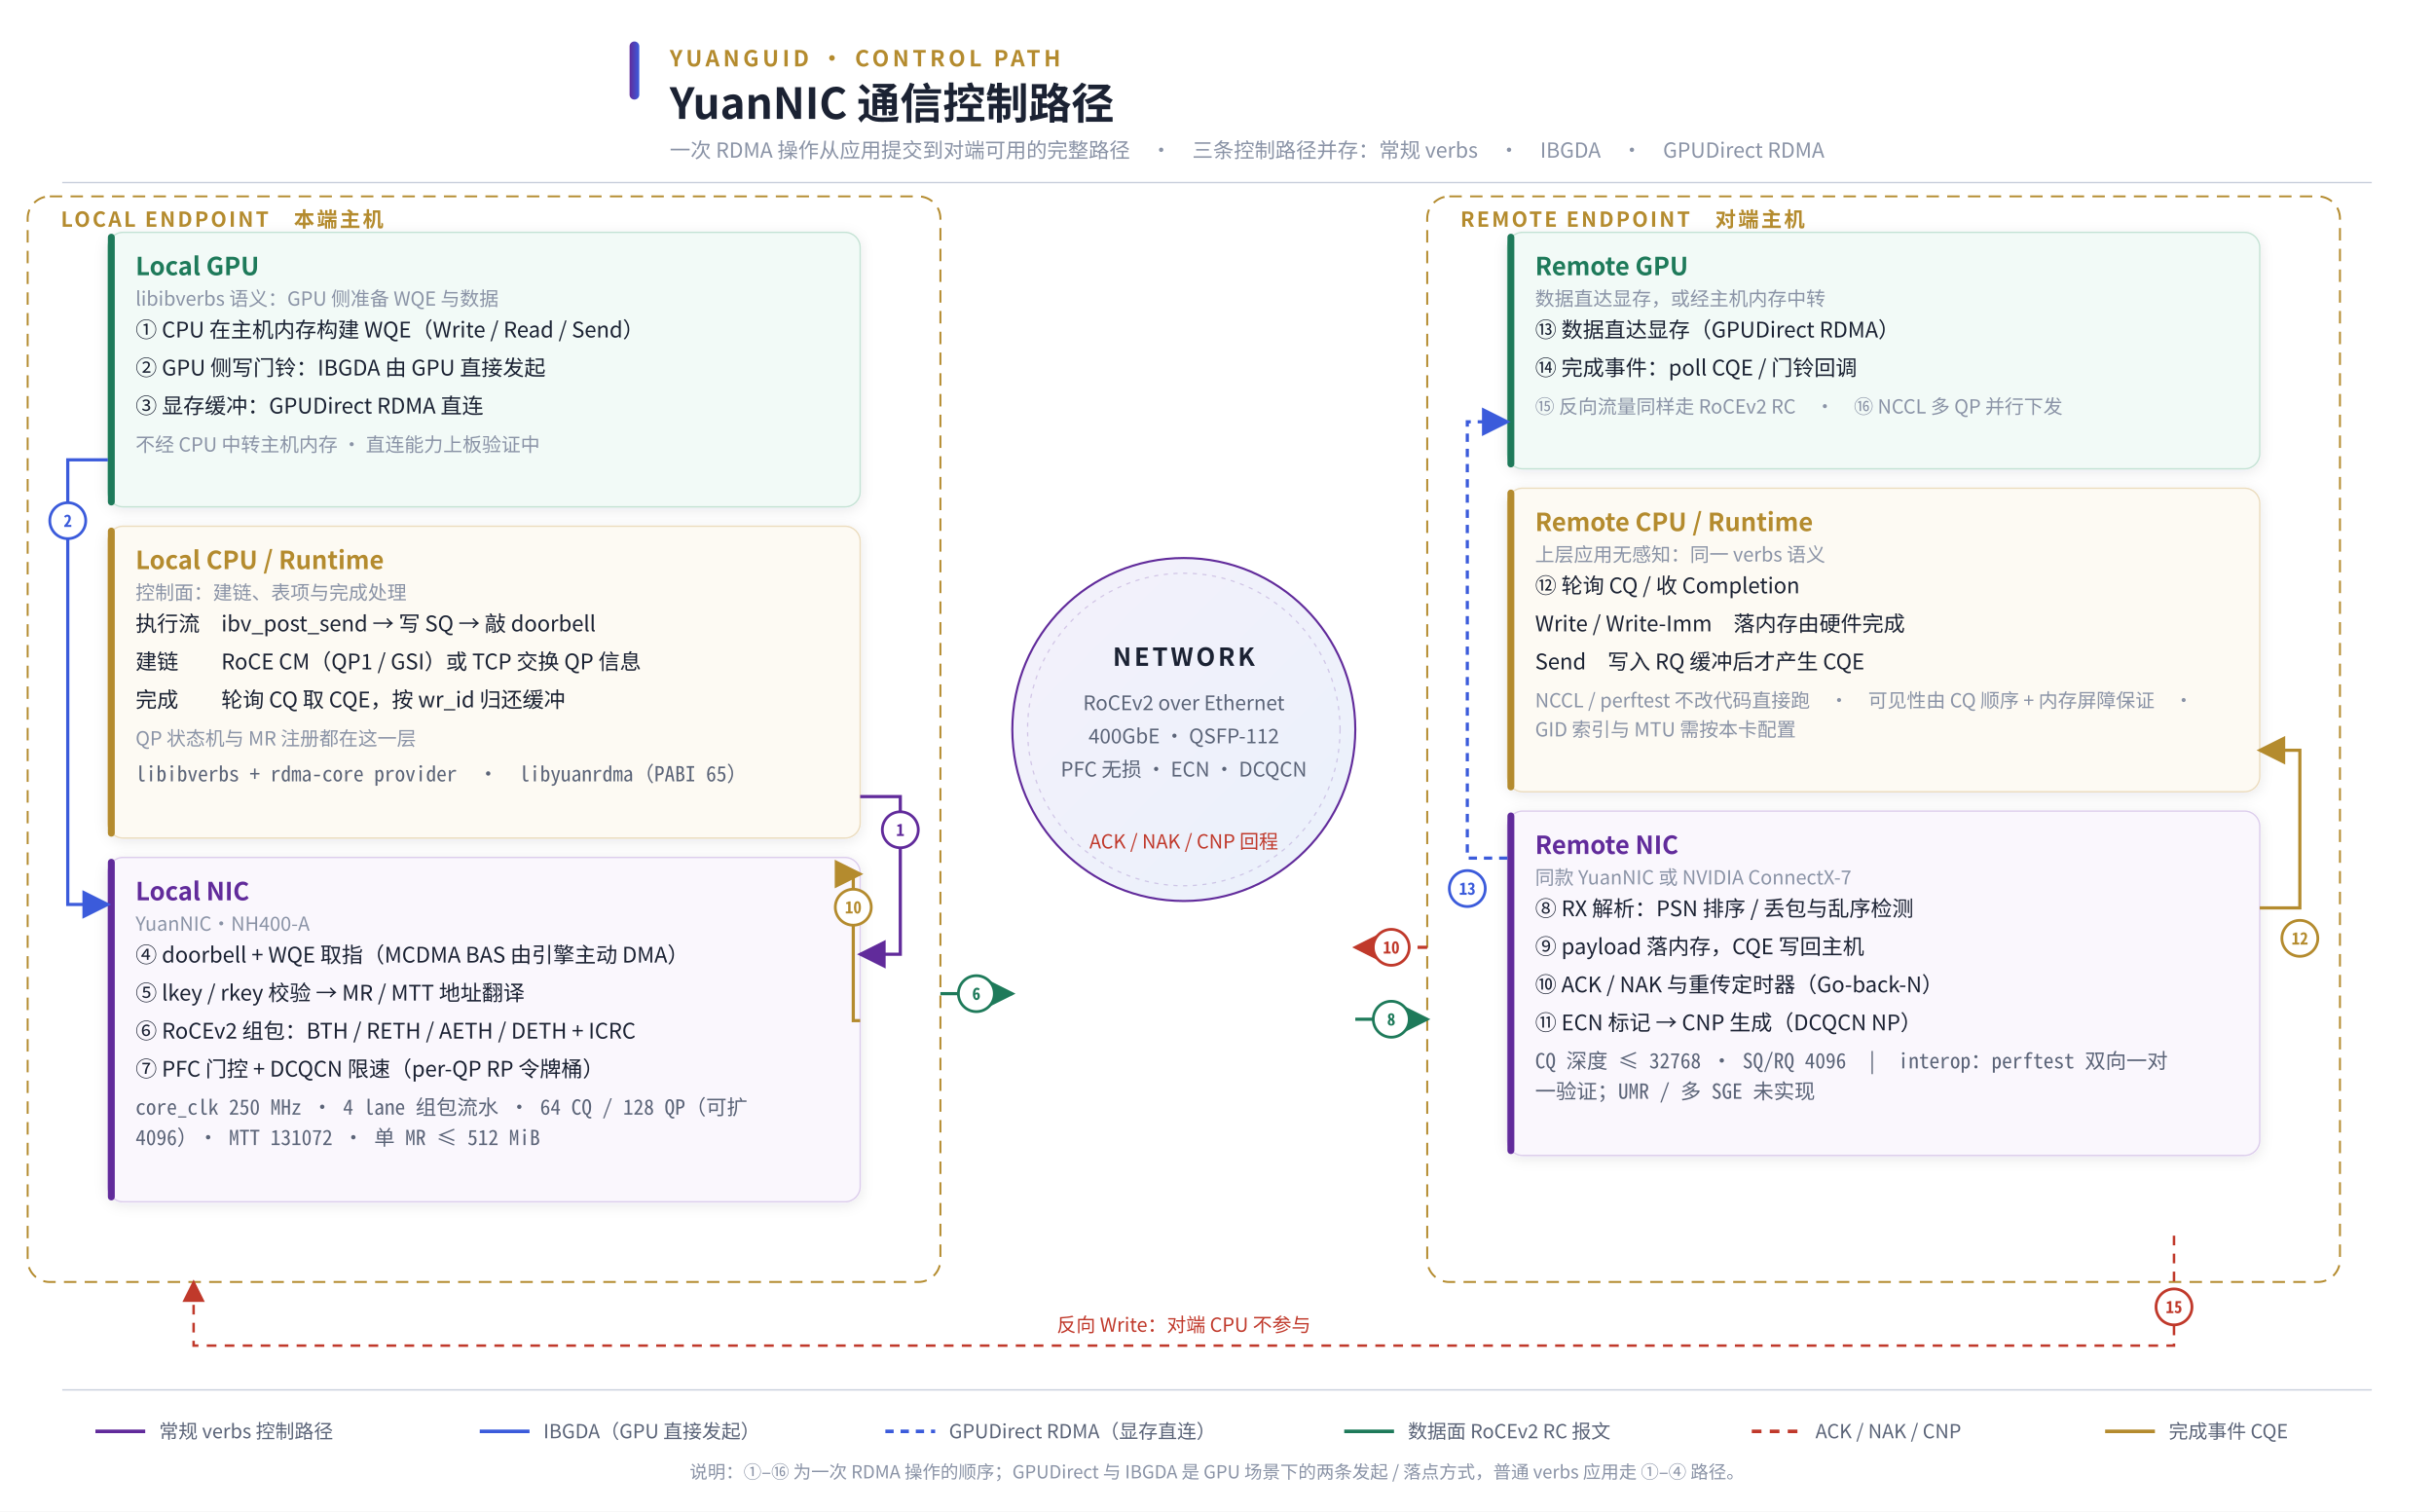
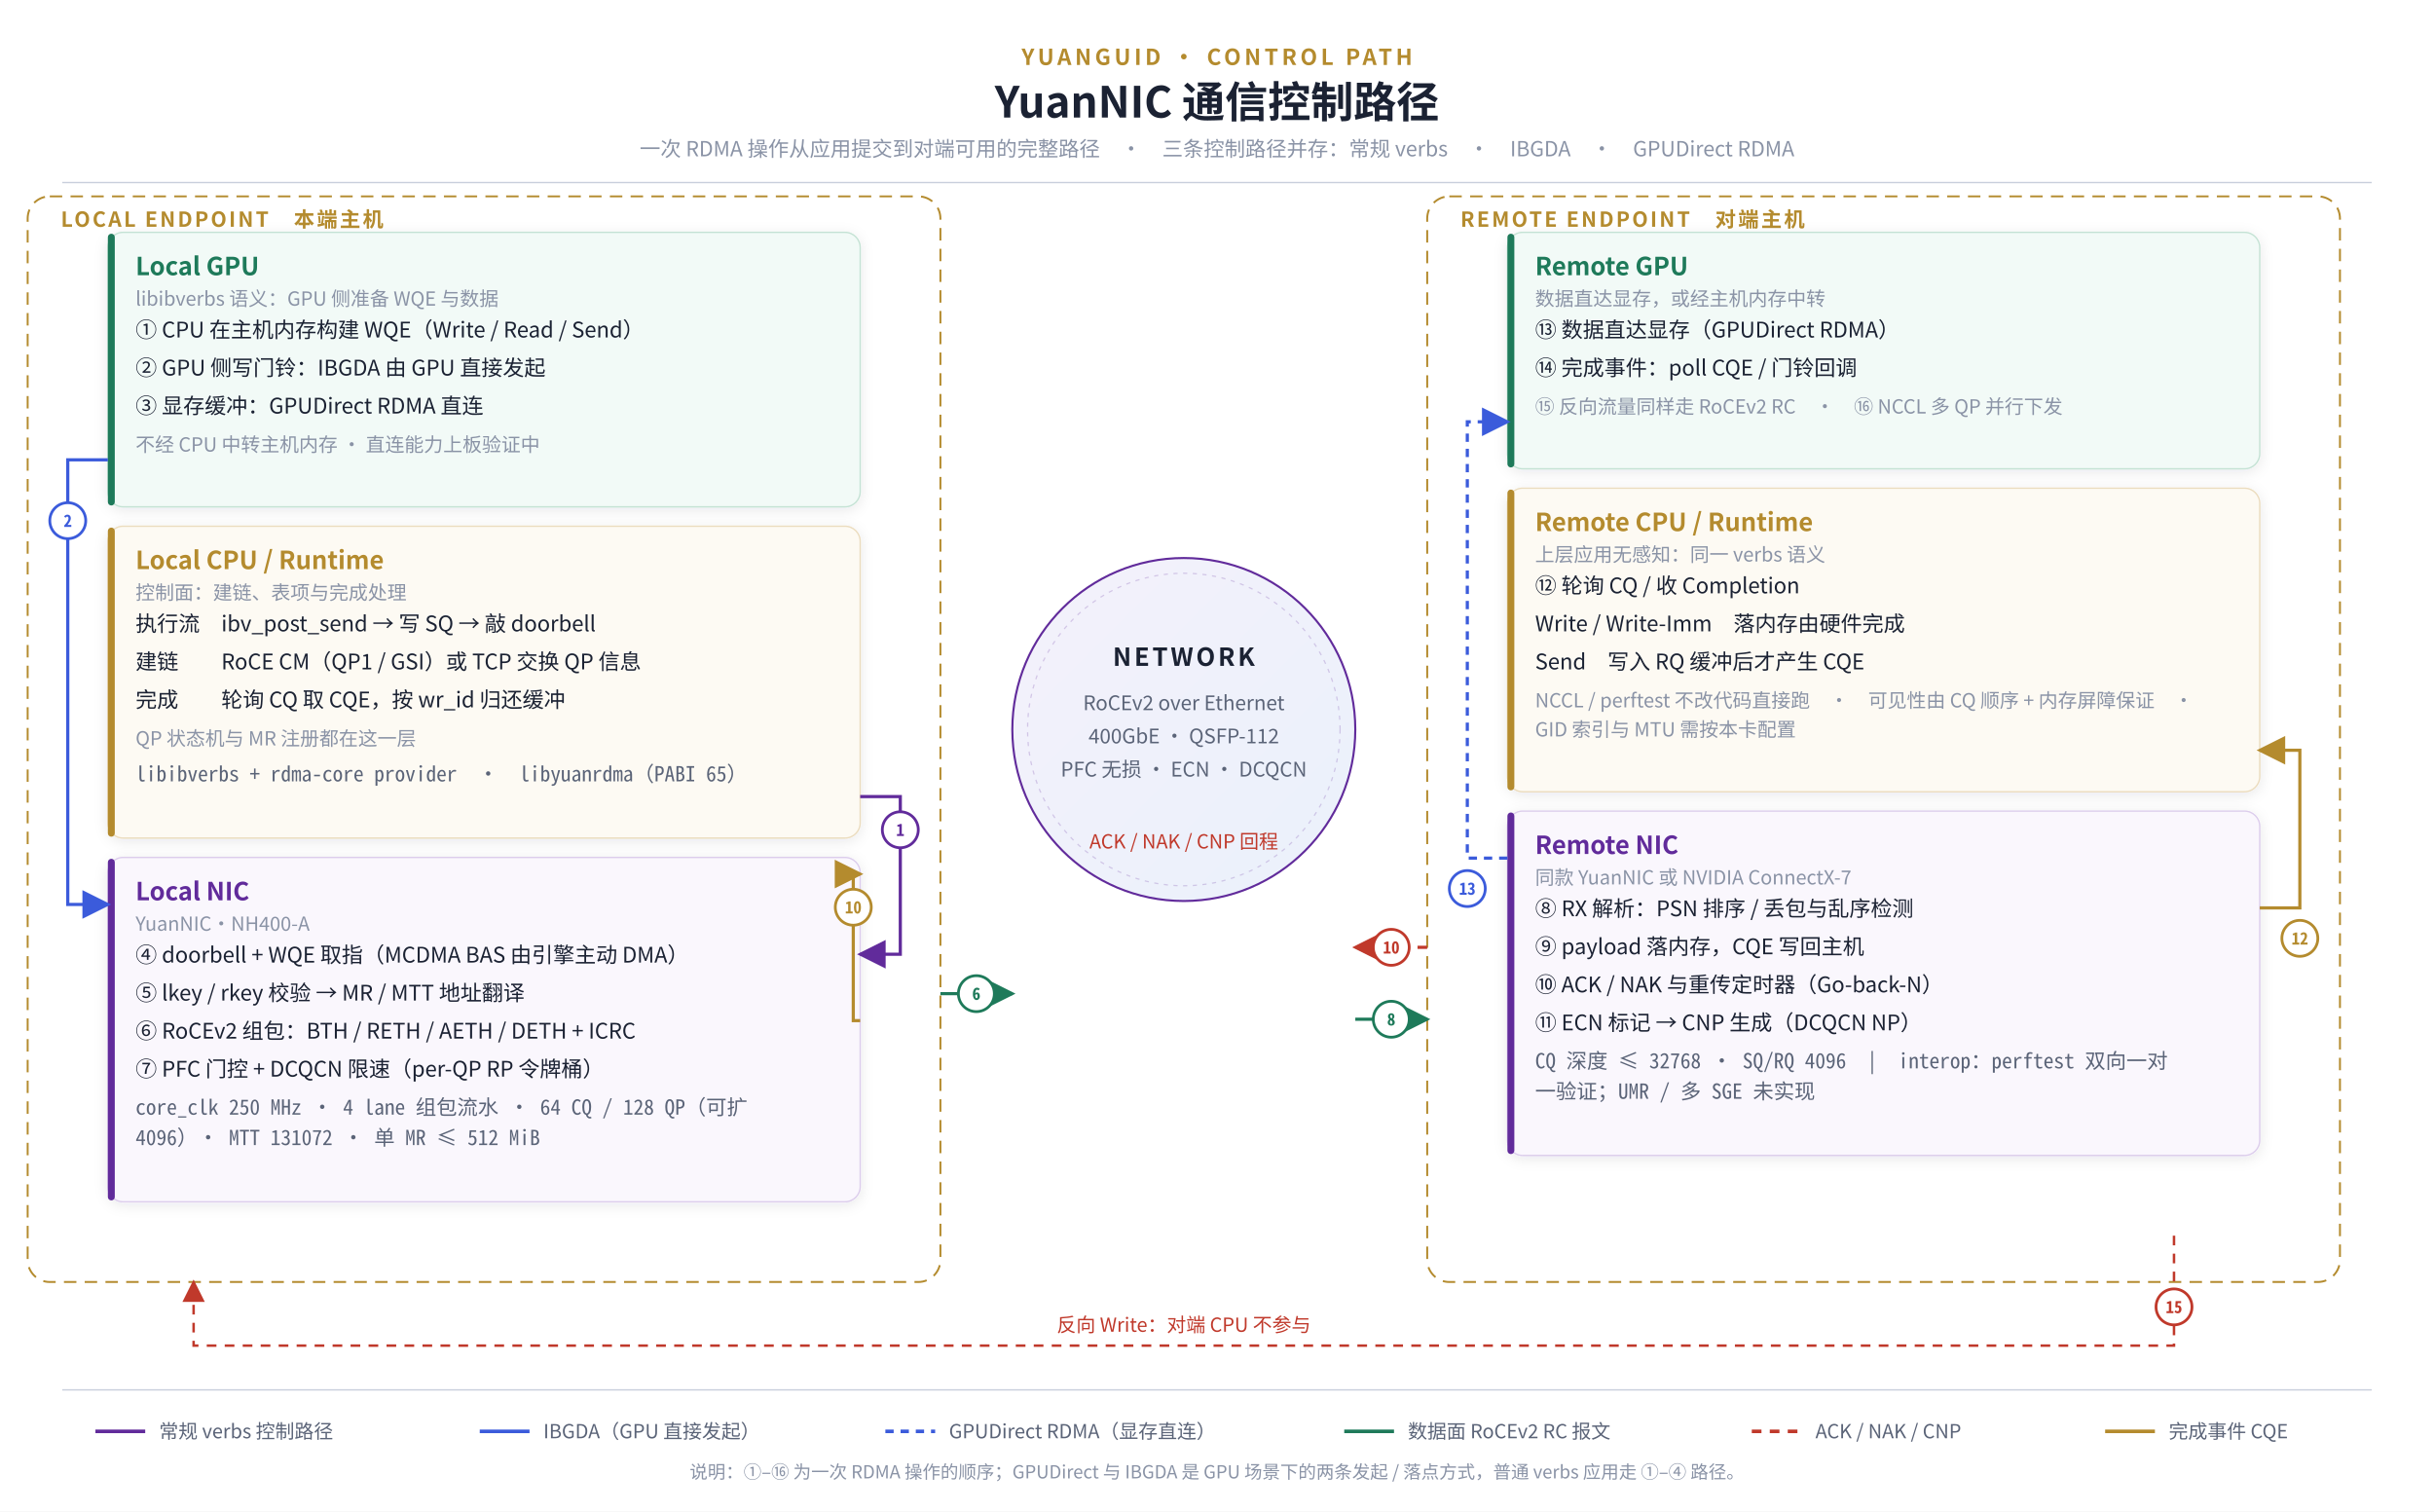
<svg xmlns="http://www.w3.org/2000/svg" width="1760" height="1093" viewBox="0 0 1760 1093">
  <defs>
    <linearGradient id="gp" x1="0" y1="0" x2="1" y2="0">
      <stop offset="0%" stop-color="#612B9B" />
      <stop offset="100%" stop-color="#3B5BDB" />
    </linearGradient>
    <linearGradient id="netg" x1="0" y1="0" x2="1" y2="1">
      <stop offset="0%" stop-color="#F4F1FB" />
      <stop offset="100%" stop-color="#EAF1FB" />
    </linearGradient>
    <filter id="sh" x="-25%" y="-25%" width="150%" height="150%">
      <feDropShadow dx="0" dy="2" stdDeviation="5" flood-color="#1B2233" flood-opacity="0.09" />
    </filter>
    <marker id="m0" markerWidth="11" markerHeight="11" refX="8" refY="4.5" orient="auto">
      <path d="M0,0 L9,4.5 L0,9 Z" fill="#612B9B" />
    </marker>
    <marker id="m1" markerWidth="11" markerHeight="11" refX="8" refY="4.5" orient="auto">
      <path d="M0,0 L9,4.5 L0,9 Z" fill="#3B5BDB" />
    </marker>
    <marker id="m2" markerWidth="11" markerHeight="11" refX="8" refY="4.5" orient="auto">
      <path d="M0,0 L9,4.5 L0,9 Z" fill="#1E7A5A" />
    </marker>
    <marker id="m3" markerWidth="11" markerHeight="11" refX="8" refY="4.5" orient="auto">
      <path d="M0,0 L9,4.5 L0,9 Z" fill="#C0392B" />
    </marker>
    <marker id="m4" markerWidth="11" markerHeight="11" refX="8" refY="4.5" orient="auto">
      <path d="M0,0 L9,4.5 L0,9 Z" fill="#B48B2E" />
    </marker>
  </defs>
  <rect width="1760" height="1093" fill="#FFFFFF" />
-   <rect x="455.25" y="30" width="7" height="42" rx="3.5" fill="url(#gp)" />
-   <text x="484.25" y="48" font-family="Noto Sans CJK SC" font-size="16" font-weight="700" fill="#B48B2E" letter-spacing="2.5">YUANGUID  ·  CONTROL PATH</text>
-   <text x="484.25" y="86" font-family="Noto Sans CJK SC" font-size="31" font-weight="700" fill="#1B2233">YuanNIC 通信控制路径</text>
-   <text x="484.25" y="114" font-family="Noto Sans CJK SC" font-size="15" fill="#8A93A6">一次 RDMA 操作从应用提交到对端可用的完整路径　·　三条控制路径并存：常规 verbs　·　IBGDA　·　GPUDirect RDMA</text>
+   <text x="880.0" y="47" text-anchor="middle" font-family="Noto Sans CJK SC" font-size="16" font-weight="700" fill="#B48B2E" letter-spacing="2.5">YUANGUID  ·  CONTROL PATH</text>
+   <text x="880.0" y="85" text-anchor="middle" font-family="Noto Sans CJK SC" font-size="31" font-weight="700" fill="#1B2233">YuanNIC 通信控制路径</text>
+   <text x="880.0" y="113" text-anchor="middle" font-family="Noto Sans CJK SC" font-size="15" fill="#8A93A6">一次 RDMA 操作从应用提交到对端可用的完整路径　·　三条控制路径并存：常规 verbs　·　IBGDA　·　GPUDirect RDMA</text>
  <line x1="45" y1="132" x2="1715" y2="132" stroke="#C9CFDC" />
  <rect x="78" y="168" width="544" height="198.5" rx="11" fill="#F2FAF7" stroke="#C4E2D4" filter="url(#sh)" />
  <rect x="78" y="169" width="5" height="196.5" rx="2.5" fill="#1E7A5A" />
  <text x="98" y="199" font-family="Noto Sans CJK SC" font-size="18" font-weight="700" fill="#1E7A5A">Local GPU</text>
  <text x="98" y="221" font-family="Noto Sans CJK SC" font-size="14" fill="#8A93A6">libibverbs 语义：GPU 侧准备 WQE 与数据</text>
  <text x="98" y="244" font-family="Noto Sans CJK SC" font-size="15.5" fill="#1B2233">① CPU 在主机内存构建 WQE（Write / Read / Send）</text>
  <text x="98" y="271.5" font-family="Noto Sans CJK SC" font-size="15.5" fill="#1B2233">② GPU 侧写门铃：IBGDA 由 GPU 直接发起</text>
  <text x="98" y="299.0" font-family="Noto Sans CJK SC" font-size="15.5" fill="#1B2233">③ 显存缓冲：GPUDirect RDMA 直连</text>
  <text x="98" y="326.5" font-family="Noto Sans CJK SC" font-size="14" fill="#8A93A6">不经 CPU 中转主机内存 · 直连能力上板验证中</text>
  <rect x="78" y="380.5" width="544" height="225.5" rx="11" fill="#FDFAF3" stroke="#EBDCBE" filter="url(#sh)" />
  <rect x="78" y="381.5" width="5" height="223.5" rx="2.5" fill="#B48B2E" />
  <text x="98" y="411.5" font-family="Noto Sans CJK SC" font-size="18" font-weight="700" fill="#B48B2E">Local CPU / Runtime</text>
  <text x="98" y="433.5" font-family="Noto Sans CJK SC" font-size="14" fill="#8A93A6">控制面：建链、表项与完成处理</text>
  <text x="98" y="456.5" font-family="Noto Sans CJK SC" font-size="15.5" fill="#1B2233">执行流　ibv_post_send → 写 SQ → 敲 doorbell</text>
  <text x="98" y="484.0" font-family="Noto Sans CJK SC" font-size="15.5" fill="#1B2233">建链　　RoCE CM（QP1 / GSI）或 TCP 交换 QP 信息</text>
  <text x="98" y="511.5" font-family="Noto Sans CJK SC" font-size="15.5" fill="#1B2233">完成　　轮询 CQ 取 CQE，按 wr_id 归还缓冲</text>
  <text x="98" y="539.0" font-family="Noto Sans CJK SC" font-size="14" fill="#8A93A6">QP 状态机与 MR 注册都在这一层</text>
  <text x="98" y="565.0" font-family="Noto Sans Mono CJK SC" font-size="15" fill="#5B6478">libibverbs + rdma-core provider　·　libyuanrdma（PABI 65）</text>
  <rect x="78" y="620.0" width="544" height="249.0" rx="11" fill="#FAF7FD" stroke="#DCCDEC" filter="url(#sh)" />
  <rect x="78" y="621.0" width="5" height="247.0" rx="2.5" fill="#612B9B" />
  <text x="98" y="651.0" font-family="Noto Sans CJK SC" font-size="18" font-weight="700" fill="#612B9B">Local NIC</text>
  <text x="98" y="673.0" font-family="Noto Sans CJK SC" font-size="14" fill="#8A93A6">YuanNIC·NH400-A</text>
  <text x="98" y="696.0" font-family="Noto Sans CJK SC" font-size="15.5" fill="#1B2233">④ doorbell + WQE 取指（MCDMA BAS 由引擎主动 DMA）</text>
  <text x="98" y="723.5" font-family="Noto Sans CJK SC" font-size="15.5" fill="#1B2233">⑤ lkey / rkey 校验 → MR / MTT 地址翻译</text>
  <text x="98" y="751.0" font-family="Noto Sans CJK SC" font-size="15.5" fill="#1B2233">⑥ RoCEv2 组包：BTH / RETH / AETH / DETH + ICRC</text>
  <text x="98" y="778.5" font-family="Noto Sans CJK SC" font-size="15.5" fill="#1B2233">⑦ PFC 门控 + DCQCN 限速（per-QP RP 令牌桶）</text>
  <text x="98" y="806.0" font-family="Noto Sans Mono CJK SC" font-size="15" fill="#5B6478">core_clk 250 MHz · 4 lane 组包流水 · 64 CQ / 128 QP（可扩</text>
  <text x="98" y="828.0" font-family="Noto Sans Mono CJK SC" font-size="15" fill="#5B6478">4096）· MTT 131072 · 单 MR ≤ 512 MiB</text>
  <rect x="1090" y="168" width="544" height="171.0" rx="11" fill="#F2FAF7" stroke="#C4E2D4" filter="url(#sh)" />
  <rect x="1090" y="169" width="5" height="169.0" rx="2.5" fill="#1E7A5A" />
  <text x="1110" y="199" font-family="Noto Sans CJK SC" font-size="18" font-weight="700" fill="#1E7A5A">Remote GPU</text>
  <text x="1110" y="221" font-family="Noto Sans CJK SC" font-size="14" fill="#8A93A6">数据直达显存，或经主机内存中转</text>
  <text x="1110" y="244" font-family="Noto Sans CJK SC" font-size="15.5" fill="#1B2233">⑬ 数据直达显存（GPUDirect RDMA）</text>
  <text x="1110" y="271.5" font-family="Noto Sans CJK SC" font-size="15.5" fill="#1B2233">⑭ 完成事件：poll CQE / 门铃回调</text>
  <text x="1110" y="299.0" font-family="Noto Sans CJK SC" font-size="14" fill="#8A93A6">⑮ 反向流量同样走 RoCEv2 RC　·　⑯ NCCL 多 QP 并行下发</text>
  <rect x="1090" y="353.0" width="544" height="219.5" rx="11" fill="#FDFAF3" stroke="#EBDCBE" filter="url(#sh)" />
  <rect x="1090" y="354.0" width="5" height="217.5" rx="2.5" fill="#B48B2E" />
  <text x="1110" y="384.0" font-family="Noto Sans CJK SC" font-size="18" font-weight="700" fill="#B48B2E">Remote CPU / Runtime</text>
  <text x="1110" y="406.0" font-family="Noto Sans CJK SC" font-size="14" fill="#8A93A6">上层应用无感知：同一 verbs 语义</text>
  <text x="1110" y="429.0" font-family="Noto Sans CJK SC" font-size="15.5" fill="#1B2233">⑫ 轮询 CQ / 收 Completion</text>
  <text x="1110" y="456.5" font-family="Noto Sans CJK SC" font-size="15.5" fill="#1B2233">Write / Write-Imm　落内存由硬件完成</text>
  <text x="1110" y="484.0" font-family="Noto Sans CJK SC" font-size="15.5" fill="#1B2233">Send　写入 RQ 缓冲后才产生 CQE</text>
  <text x="1110" y="511.5" font-family="Noto Sans CJK SC" font-size="14" fill="#8A93A6">NCCL / perftest 不改代码直接跑　·　可见性由 CQ 顺序 + 内存屏障保证　·</text>
  <text x="1110" y="532.5" font-family="Noto Sans CJK SC" font-size="14" fill="#8A93A6">　GID 索引与 MTU 需按本卡配置</text>
  <rect x="1090" y="586.5" width="544" height="249.0" rx="11" fill="#FAF7FD" stroke="#DCCDEC" filter="url(#sh)" />
  <rect x="1090" y="587.5" width="5" height="247.0" rx="2.5" fill="#612B9B" />
  <text x="1110" y="617.5" font-family="Noto Sans CJK SC" font-size="18" font-weight="700" fill="#612B9B">Remote NIC</text>
  <text x="1110" y="639.5" font-family="Noto Sans CJK SC" font-size="14" fill="#8A93A6">同款 YuanNIC 或 NVIDIA ConnectX-7</text>
  <text x="1110" y="662.5" font-family="Noto Sans CJK SC" font-size="15.5" fill="#1B2233">⑧ RX 解析：PSN 排序 / 丢包与乱序检测</text>
  <text x="1110" y="690.0" font-family="Noto Sans CJK SC" font-size="15.5" fill="#1B2233">⑨ payload 落内存，CQE 写回主机</text>
  <text x="1110" y="717.5" font-family="Noto Sans CJK SC" font-size="15.5" fill="#1B2233">⑩ ACK / NAK 与重传定时器（Go-back-N）</text>
  <text x="1110" y="745.0" font-family="Noto Sans CJK SC" font-size="15.5" fill="#1B2233">⑪ ECN 标记 → CNP 生成（DCQCN NP）</text>
  <text x="1110" y="772.5" font-family="Noto Sans Mono CJK SC" font-size="15" fill="#5B6478">CQ 深度 ≤ 32768 · SQ/RQ 4096　|　interop：perftest 双向一对</text>
  <text x="1110" y="794.5" font-family="Noto Sans Mono CJK SC" font-size="15" fill="#5B6478">一验证；UMR / 多 SGE 未实现</text>
  <rect x="20" y="142" width="660" height="785.0" rx="16" fill="none" stroke="#B48B2E" stroke-width="1.4" stroke-dasharray="9 6" />
  <text x="44" y="164" font-family="Noto Sans CJK SC" font-size="15" font-weight="700" fill="#B48B2E" letter-spacing="1.6">LOCAL ENDPOINT　本端主机</text>
  <rect x="1032" y="142" width="660" height="785.0" rx="16" fill="none" stroke="#B48B2E" stroke-width="1.4" stroke-dasharray="9 6" />
  <text x="1056" y="164" font-family="Noto Sans CJK SC" font-size="15" font-weight="700" fill="#B48B2E" letter-spacing="1.6">REMOTE ENDPOINT　对端主机</text>
  <circle cx="856" cy="527.5" r="124" fill="url(#netg)" stroke="#612B9B" stroke-width="1.5" />
  <circle cx="856" cy="527.5" r="113" fill="none" stroke="#612B9B" stroke-width="0.9" stroke-opacity="0.22" stroke-dasharray="3 4" />
  <text x="856" y="481.5" text-anchor="middle" font-family="Noto Sans CJK SC" font-size="18" font-weight="700" fill="#1B2233" letter-spacing="2">NETWORK</text>
  <text x="856" y="513.5" text-anchor="middle" font-family="Noto Sans CJK SC" font-size="14.5" fill="#5B6478">RoCEv2 over Ethernet</text>
  <text x="856" y="537.5" text-anchor="middle" font-family="Noto Sans CJK SC" font-size="14.5" fill="#5B6478">400GbE · QSFP-112</text>
  <text x="856" y="561.5" text-anchor="middle" font-family="Noto Sans CJK SC" font-size="14.5" fill="#5B6478">PFC 无损 · ECN · DCQCN</text>
  <text x="856" y="613.5" text-anchor="middle" font-family="Noto Sans CJK SC" font-size="14" fill="#C0392B">ACK / NAK / CNP 回程</text>
  <path d="M 78 332.5 L 49 332.5 L 49 654.0 L 78 654.0" fill="none" stroke="#3B5BDB" stroke-width="2.3" marker-end="url(#m1)" />
  <circle cx="49" cy="376.5" r="13" fill="#FFFFFF" stroke="#3B5BDB" stroke-width="2" />
  <text x="49" y="381.0" text-anchor="middle" font-family="Noto Sans Mono CJK SC" font-size="12" font-weight="700" fill="#3B5BDB">2</text>
  <path d="M 622 576.0 L 651 576.0 L 651 690.0 L 622 690.0" fill="none" stroke="#612B9B" stroke-width="2.3" marker-end="url(#m0)" />
  <circle cx="651" cy="600.0" r="13" fill="#FFFFFF" stroke="#612B9B" stroke-width="2" />
  <text x="651" y="604.5" text-anchor="middle" font-family="Noto Sans Mono CJK SC" font-size="12" font-weight="700" fill="#612B9B">1</text>
  <path d="M 622 738.0 L 617 738.0 L 617 632.0 L 622 632.0" fill="none" stroke="#B48B2E" stroke-width="2.3" marker-end="url(#m4)" />
  <circle cx="617" cy="656.0" r="13" fill="#FFFFFF" stroke="#B48B2E" stroke-width="2" />
  <text x="617" y="660.5" text-anchor="middle" font-family="Noto Sans Mono CJK SC" font-size="12" font-weight="700" fill="#B48B2E">10</text>
  <path d="M 1090 620.5 L 1061 620.5 L 1061 305.0 L 1090 305.0" fill="none" stroke="#3B5BDB" stroke-width="2.3" stroke-dasharray="6 5" marker-end="url(#m1)" />
  <circle cx="1061" cy="642.5" r="13" fill="#FFFFFF" stroke="#3B5BDB" stroke-width="2" />
  <text x="1061" y="647.0" text-anchor="middle" font-family="Noto Sans Mono CJK SC" font-size="12" font-weight="700" fill="#3B5BDB">13</text>
  <path d="M 1634 656.5 L 1663 656.5 L 1663 542.5 L 1634 542.5" fill="none" stroke="#B48B2E" stroke-width="2.3" marker-end="url(#m4)" />
  <circle cx="1663" cy="678.5" r="13" fill="#FFFFFF" stroke="#B48B2E" stroke-width="2" />
  <text x="1663" y="683.0" text-anchor="middle" font-family="Noto Sans Mono CJK SC" font-size="12" font-weight="700" fill="#B48B2E">12</text>
  <path d="M 680 718.5 L 732 718.5" fill="none" stroke="#1E7A5A" stroke-width="2.3" marker-end="url(#m2)" />
  <circle cx="706.0" cy="718.5" r="13" fill="#FFFFFF" stroke="#1E7A5A" stroke-width="2" />
  <text x="706.0" y="723.0" text-anchor="middle" font-family="Noto Sans Mono CJK SC" font-size="12" font-weight="700" fill="#1E7A5A">6</text>
  <path d="M 980 737.0 L 1032 737.0" fill="none" stroke="#1E7A5A" stroke-width="2.3" marker-end="url(#m2)" />
  <circle cx="1006.0" cy="737.0" r="13" fill="#FFFFFF" stroke="#1E7A5A" stroke-width="2" />
  <text x="1006.0" y="741.5" text-anchor="middle" font-family="Noto Sans Mono CJK SC" font-size="12" font-weight="700" fill="#1E7A5A">8</text>
  <path d="M 1032 685.0 L 980 685.0" fill="none" stroke="#C0392B" stroke-width="2.3" stroke-dasharray="7 6" marker-end="url(#m3)" />
  <circle cx="1006.0" cy="685.0" r="13" fill="#FFFFFF" stroke="#C0392B" stroke-width="2" />
  <text x="1006.0" y="689.5" text-anchor="middle" font-family="Noto Sans Mono CJK SC" font-size="12" font-weight="700" fill="#C0392B">10</text>
  <path d="M 1572 893.5 L 1572 973.0 L 140 973.0 L 140 927.0" fill="none" stroke="#C0392B" stroke-width="1.8" stroke-dasharray="7 6" marker-end="url(#m3)" />
  <circle cx="1572" cy="945.0" r="13" fill="#FFFFFF" stroke="#C0392B" stroke-width="2" />
  <text x="1572" y="949.5" text-anchor="middle" font-family="Noto Sans Mono CJK SC" font-size="12" font-weight="700" fill="#C0392B">15</text>
  <text x="856" y="963.0" text-anchor="middle" font-family="Noto Sans CJK SC" font-size="14" fill="#C0392B">反向 Write：对端 CPU 不参与</text>
  <line x1="45" y1="1005.0" x2="1715" y2="1005.0" stroke="#C9CFDC" />
  <line x1="69.0" y1="1035.0" x2="105.0" y2="1035.0" stroke="#612B9B" stroke-width="2.6" />
  <text x="115.0" y="1040.0" font-family="Noto Sans CJK SC" font-size="14" fill="#5B6478">常规 verbs 控制路径</text>
  <line x1="346.9" y1="1035.0" x2="382.9" y2="1035.0" stroke="#3B5BDB" stroke-width="2.6" />
  <text x="392.9" y="1040.0" font-family="Noto Sans CJK SC" font-size="14" fill="#5B6478">IBGDA（GPU 直接发起）</text>
  <line x1="640.2" y1="1035.0" x2="676.2" y2="1035.0" stroke="#3B5BDB" stroke-width="2.6" stroke-dasharray="6 5" />
  <text x="686.2" y="1040.0" font-family="Noto Sans CJK SC" font-size="14" fill="#5B6478">GPUDirect RDMA（显存直连）</text>
  <line x1="972.0" y1="1035.0" x2="1008.0" y2="1035.0" stroke="#1E7A5A" stroke-width="2.6" />
  <text x="1018.0" y="1040.0" font-family="Noto Sans CJK SC" font-size="14" fill="#5B6478">数据面 RoCEv2 RC 报文</text>
  <line x1="1266.7" y1="1035.0" x2="1302.7" y2="1035.0" stroke="#C0392B" stroke-width="2.6" stroke-dasharray="7 6" />
  <text x="1312.7" y="1040.0" font-family="Noto Sans CJK SC" font-size="14" fill="#5B6478">ACK / NAK / CNP</text>
  <line x1="1522.2" y1="1035.0" x2="1558.2" y2="1035.0" stroke="#B48B2E" stroke-width="2.6" />
  <text x="1568.2" y="1040.0" font-family="Noto Sans CJK SC" font-size="14" fill="#5B6478">完成事件 CQE</text>
  <text x="880.0" y="1069.0" text-anchor="middle" font-family="Noto Sans CJK SC" font-size="13" fill="#8A93A6">说明：①–⑯ 为一次 RDMA 操作的顺序；GPUDirect 与 IBGDA 是 GPU 场景下的两条发起 / 落点方式，普通 verbs 应用走 ①–④ 路径。</text>
</svg>
